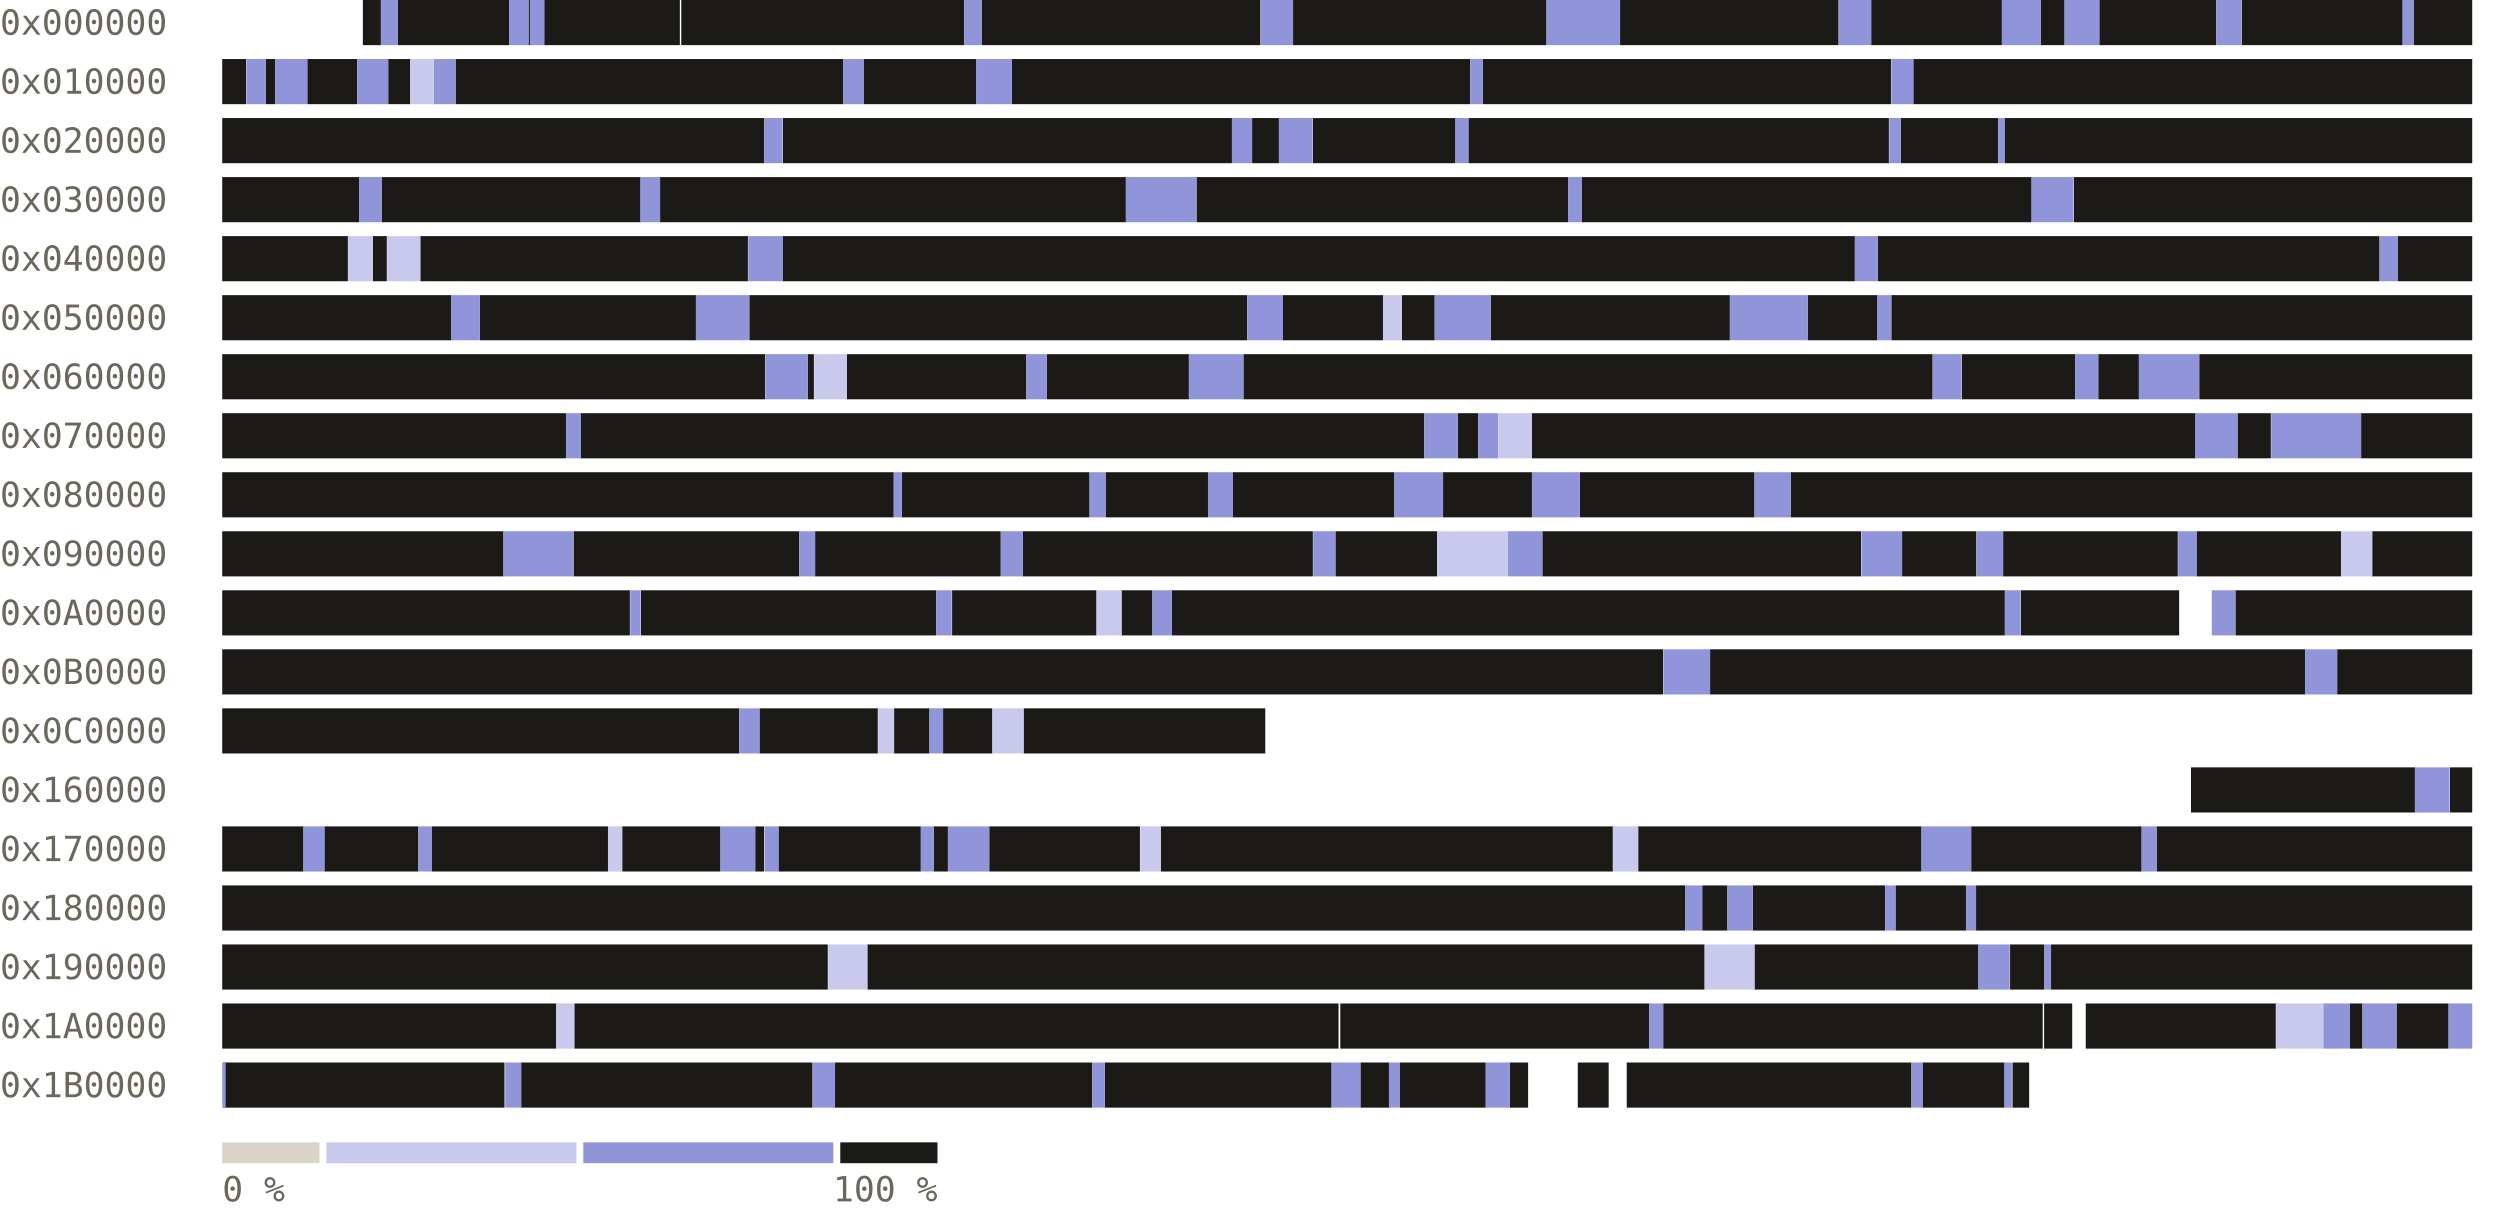
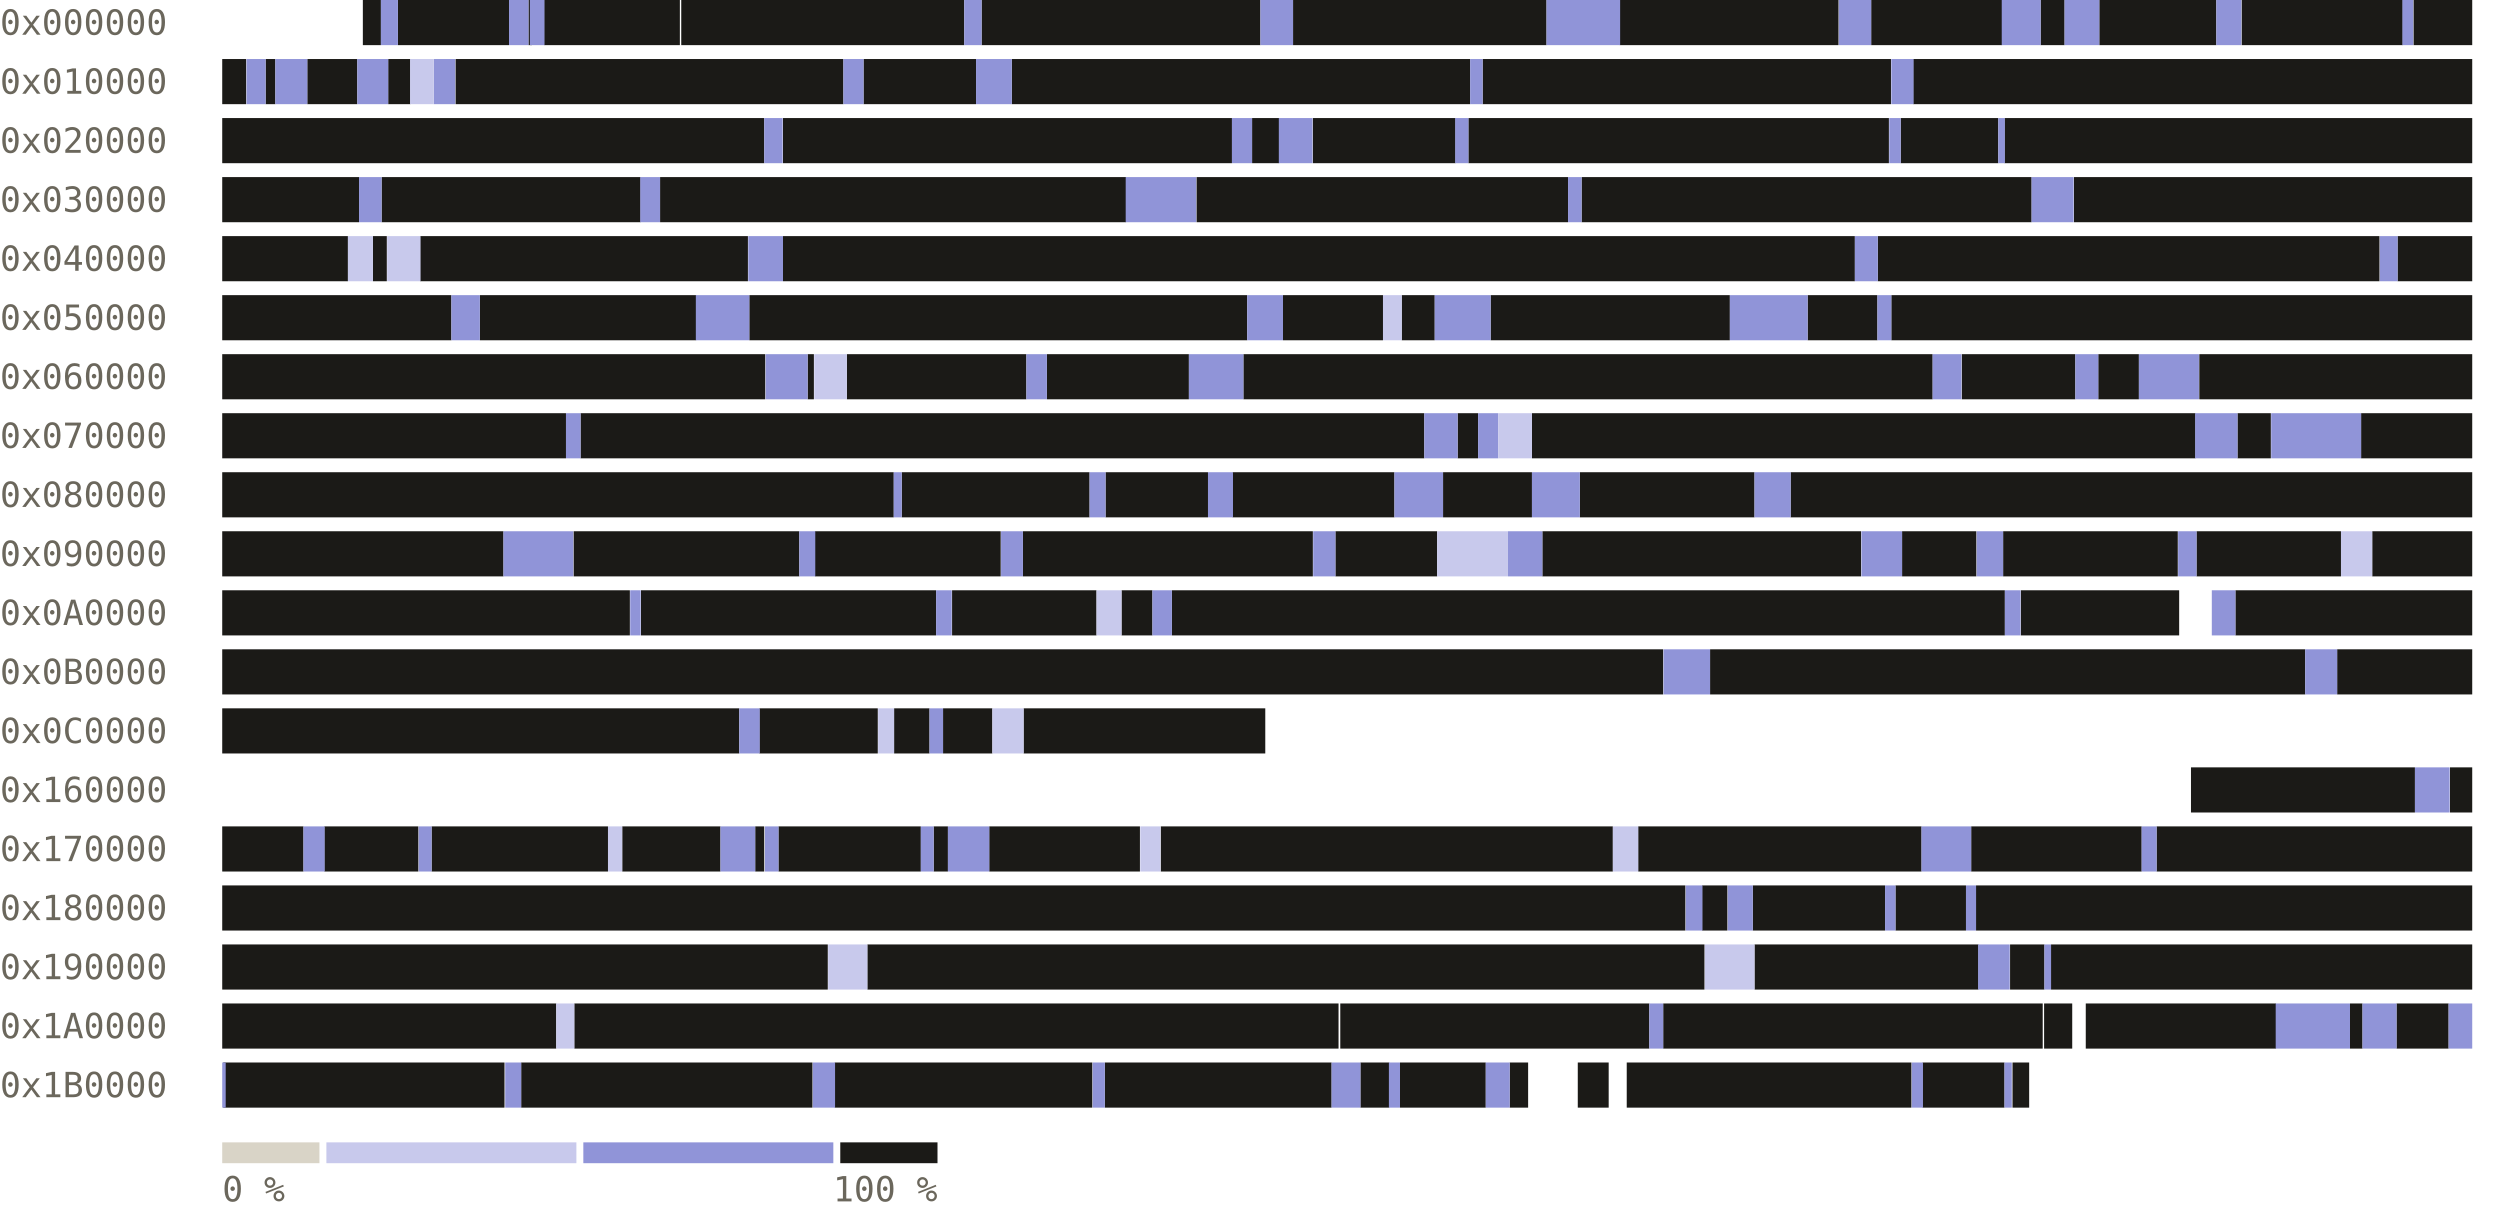
<svg xmlns="http://www.w3.org/2000/svg" viewBox="0 0 720 350" width="720" height="350">
  <style>text{font:10px monospace;fill:#6b675c}.q0{fill:#d9d4c7}.q1{fill:#e3e2f2}.q2{fill:#d6d6ef}.q3{fill:#c8c9ec}.q4{fill:#babce8}.q5{fill:#acafe4}.q6{fill:#9ea2df}.q7{fill:#9094d8}.q8{fill:#8186cf}.q9{fill:#7277c4}.q10{fill:#1b1a17}@media (prefers-color-scheme:dark){text{fill:#a8a293}.q0{fill:#4a463d}.q1{fill:#35375a}.q2{fill:#3c3f66}.q3{fill:#444772}.q4{fill:#4d517f}.q5{fill:#575b8c}.q6{fill:#62669a}.q7{fill:#6e72a8}.q8{fill:#7b7fb6}.q9{fill:#888cc4}.q10{fill:#d6d0bd}}</style>
  <text x="0" y="10">0x000000</text>
  <text x="0" y="27">0x010000</text>
  <text x="0" y="44">0x020000</text>
  <text x="0" y="61">0x030000</text>
  <text x="0" y="78">0x040000</text>
  <text x="0" y="95">0x050000</text>
  <text x="0" y="112">0x060000</text>
  <text x="0" y="129">0x070000</text>
  <text x="0" y="146">0x080000</text>
  <text x="0" y="163">0x090000</text>
  <text x="0" y="180">0x0A0000</text>
  <text x="0" y="197">0x0B0000</text>
  <text x="0" y="214">0x0C0000</text>
  <text x="0" y="231">0x160000</text>
  <text x="0" y="248">0x170000</text>
  <text x="0" y="265">0x180000</text>
  <text x="0" y="282">0x190000</text>
  <text x="0" y="299">0x1A0000</text>
  <text x="0" y="316">0x1B0000</text>
  <path class="q10" d="M104.5 0h5.2v13h-5.2zM114.6 0h32v13h-32zM152.2 0h1v13h-1zM156.7 0h39.1v13h-39.1zM196.2 0h81.5v13h-81.5zM282.7 0h80.3v13h-80.3zM372.4 0h73v13h-73zM466.5 0h63v13h-63zM538.9 0h37.7v13h-37.7zM587.7 0h6.9v13h-6.9zM604.6 0h33.7v13h-33.7zM645.6 0h46.4v13h-46.4zM695.1 0h16.9v13h-16.9zM64 17h6.9v13h-6.9zM76.5 17h2.8v13h-2.8zM88.5 17h14.4v13h-14.4zM111.8 17h6.4v13h-6.4zM131.2 17h111.7v13h-111.7zM248.7 17h32.4v13h-32.4zM291.4 17h132v13h-132zM427 17h117.6v13h-117.6zM551 17h161v13h-161zM64 34h156.1v13h-156.1zM225.5 34h129.3v13h-129.3zM360.6 34h7.8v13h-7.8zM378.1 34h41.1v13h-41.1zM422.9 34h121.1v13h-121.1zM547.4 34h28.1v13h-28.1zM577.3 34h134.7v13h-134.7zM64 51h39.4v13h-39.4zM109.9 51h74.6v13h-74.6zM190.1 51h134.2v13h-134.2zM344.6 51h107v13h-107zM455.5 51h129.6v13h-129.6zM597.3 51h114.7v13h-114.7zM64 68h36.2v13h-36.2zM107.4 68h4v13h-4zM121 68h94.4v13h-94.4zM225.5 68h308.7v13h-308.7zM540.8 68h144.5v13h-144.5zM690.5 68h21.5v13h-21.5zM64 85h66v13h-66zM138.2 85h62.3v13h-62.3zM215.8 85h143.4v13h-143.4zM369.5 85h28.8v13h-28.8zM403.7 85h9.5v13h-9.5zM429.3 85h68.9v13h-68.9zM520.6 85h20.1v13h-20.1zM544.7 85h167.3v13h-167.3zM64 102h156.4v13h-156.4zM232.6 102h1.8v13h-1.8zM243.9 102h51.7v13h-51.7zM301.5 102h40.9v13h-40.9zM358.1 102h198.5v13h-198.5zM565 102h32.7v13h-32.7zM604.3 102h11.7v13h-11.7zM633.4 102h78.6v13h-78.6zM64 119h99v13h-99zM167.2 119h243v13h-243zM419.8 119h5.9v13h-5.9zM441.2 119h191.1v13h-191.1zM644.4 119h9.6v13h-9.6zM680 119h32v13h-32zM64 136h193.4v13h-193.4zM259.7 136h54.1v13h-54.1zM318.4 136h29.5v13h-29.5zM355 136h46.6v13h-46.6zM415.6 136h25.6v13h-25.6zM455 136h50.3v13h-50.3zM515.7 136h196.3v13h-196.3zM64 153h81v13h-81zM165.2 153h65v13h-65zM234.7 153h53.5v13h-53.5zM294.6 153h83.5v13h-83.5zM384.6 153h29.3v13h-29.3zM444.2 153h91.8v13h-91.8zM547.8 153h21.4v13h-21.4zM576.9 153h50.3v13h-50.3zM632.6 153h41.6v13h-41.6zM683.2 153h28.8v13h-28.8zM64 170h117.4v13h-117.4zM184.6 170h85v13h-85zM274.2 170h41.6v13h-41.6zM323 170h8.9v13h-8.9zM337.5 170h239.9v13h-239.9zM582 170h45.6v13h-45.6zM643.8 170h68.2v13h-68.2zM64 187h415v13h-415zM492.5 187h171.4v13h-171.4zM673.1 187h38.9v13h-38.9zM64 204h148.9v13h-148.9zM218.7 204h34.1v13h-34.1zM257.5 204h10.2v13h-10.2zM271.6 204h14.2v13h-14.2zM294.8 204h69.6v13h-69.6zM631 221h64.5v13h-64.5zM705.6 221h6.4v13h-6.4zM64 238h23.4v13h-23.4zM93.4 238h27.1v13h-27.1zM124.3 238h50.8v13h-50.8zM179.2 238h28.3v13h-28.3zM217.5 238h2.6v13h-2.6zM224.2 238h41v13h-41zM268.9 238h4.1v13h-4.1zM284.9 238h43.4v13h-43.4zM334.3 238h130.2v13h-130.2zM471.8 238h81.6v13h-81.6zM567.7 238h49.1v13h-49.1zM621.1 238h90.9v13h-90.9zM64 255h421.4v13h-421.4zM490.2 255h7.3v13h-7.3zM504.8 255h38.1v13h-38.1zM545.9 255h20.3v13h-20.3zM569.1 255h142.9v13h-142.9zM64 272h174.4v13h-174.4zM249.8 272h241.1v13h-241.1zM505.3 272h64.5v13h-64.5zM578.9 272h9.9v13h-9.9zM590.7 272h121.3v13h-121.3zM64 289h96.2v13h-96.2zM165.4 289h220.1v13h-220.1zM386 289h89v13h-89zM479 289h109.3v13h-109.3zM588.7 289h8.1v13h-8.1zM600.7 289h54.8v13h-54.8zM676.8 289h3.6v13h-3.6zM690.2 289h15v13h-15zM64.3 306h81v13h-81zM150.1 306h83.9v13h-83.9zM240.4 306h74.2v13h-74.2zM318.2 306h65.3v13h-65.3zM391.8 306h8.3v13h-8.3zM403.2 306h24.7v13h-24.7zM434.8 306h5.3v13h-5.3zM454.4 306h8.9v13h-8.9zM468.5 306h82v13h-82zM553.7 306h23.6v13h-23.6zM579.6 306h4.8v13h-4.8z" />
-   <path class="q7" d="M109.7 0h4.9v13h-4.9zM146.6 0h5.6v13h-5.6zM152.6 0h4.2v13h-4.2zM277.7 0h5v13h-5zM363 0h9.4v13h-9.4zM445.4 0h21.2v13h-21.2zM529.6 0h9.3v13h-9.3zM576.5 0h11.2v13h-11.2zM594.6 0h10v13h-10zM638.3 0h7.2v13h-7.2zM691.9 0h3.1v13h-3.1zM71 17h5.5v13h-5.5zM79.3 17h9.2v13h-9.2zM102.9 17h8.9v13h-8.9zM124.9 17h6.2v13h-6.2zM242.9 17h5.8v13h-5.8zM281.1 17h10.3v13h-10.3zM423.4 17h3.6v13h-3.6zM544.7 17h6.4v13h-6.4zM220.1 34h5.3v13h-5.3zM354.8 34h5.8v13h-5.8zM368.3 34h9.7v13h-9.7zM419.1 34h3.8v13h-3.8zM544.1 34h3.3v13h-3.3zM575.5 34h1.9v13h-1.9zM103.4 51h6.5v13h-6.5zM184.4 51h5.7v13h-5.7zM324.2 51h20.3v13h-20.3zM451.6 51h3.9v13h-3.9zM585.1 51h12.1v13h-12.1zM215.5 68h10v13h-10zM534.2 68h6.6v13h-6.6zM685.4 68h5.1v13h-5.1zM130 85h8.2v13h-8.2zM200.4 85h15.4v13h-15.4zM359.2 85h10.3v13h-10.3zM413.2 85h16.1v13h-16.1zM498.2 85h22.4v13h-22.4zM540.7 85h4v13h-4zM220.5 102h12.1v13h-12.1zM295.6 102h5.9v13h-5.9zM342.4 102h15.7v13h-15.7zM556.6 102h8.3v13h-8.3zM597.7 102h6.6v13h-6.6zM616 102h17.3v13h-17.3zM163 119h4.2v13h-4.2zM410.2 119h9.6v13h-9.6zM425.7 119h5.8v13h-5.8zM632.2 119h12.2v13h-12.2zM654.1 119h25.9v13h-25.9zM257.4 136h2.3v13h-2.3zM313.8 136h4.6v13h-4.6zM347.9 136h7.2v13h-7.2zM401.6 136h14v13h-14zM441.2 136h13.8v13h-13.8zM505.3 136h10.4v13h-10.4zM145 153h20.1v13h-20.1zM230.2 153h4.6v13h-4.6zM288.3 153h6.3v13h-6.3zM378.2 153h6.4v13h-6.4zM434.3 153h9.9v13h-9.9zM536.1 153h11.7v13h-11.7zM569.3 153h7.6v13h-7.6zM627.3 153h5.3v13h-5.3zM181.5 170h3v13h-3zM269.6 170h4.5v13h-4.5zM331.9 170h5.6v13h-5.6zM577.4 170h4.5v13h-4.5zM637 170h6.8v13h-6.8zM479.1 187h13.4v13h-13.4zM663.9 187h9.2v13h-9.2zM212.9 204h5.9v13h-5.9zM267.7 204h3.9v13h-3.9zM695.5 221h10v13h-10zM87.4 238h6.1v13h-6.1zM120.6 238h3.7v13h-3.7zM207.5 238h10v13h-10zM220.3 238h3.9v13h-3.9zM265.2 238h3.7v13h-3.7zM273 238h11.9v13h-11.9zM553.4 238h14.3v13h-14.3zM616.8 238h4.3v13h-4.3zM485.5 255h4.8v13h-4.8zM497.6 255h7.2v13h-7.2zM542.9 255h3v13h-3zM566.2 255h2.9v13h-2.9zM569.7 272h9.1v13h-9.1zM588.8 272h1.9v13h-1.9zM475 289h4v13h-4zM669.1 289h7.7v13h-7.7zM680.4 289h9.8v13h-9.8zM705.2 289h6.8v13h-6.8zM64 306h1v13h-1zM145.5 306h4.6v13h-4.6zM234.1 306h6.4v13h-6.4zM314.7 306h3.5v13h-3.5zM383.5 306h8.3v13h-8.3zM400 306h3.2v13h-3.2zM427.9 306h6.9v13h-6.9zM550.6 306h3.2v13h-3.2zM577.3 306h2.1v13h-2.1z" />
-   <path class="q3" d="M118.1 17h6.8v13h-6.8zM100.2 68h7.2v13h-7.2zM111.5 68h9.6v13h-9.6zM398.3 85h5.4v13h-5.4zM234.5 102h9.4v13h-9.4zM431.5 119h9.7v13h-9.7zM413.9 153h20.4v13h-20.4zM674.2 153h9v13h-9zM315.8 170h7.2v13h-7.2zM252.9 204h4.6v13h-4.6zM285.8 204h9v13h-9zM175.1 238h4.1v13h-4.1zM328.4 238h5.8v13h-5.8zM464.5 238h7.3v13h-7.3zM238.5 272h11.3v13h-11.3zM491 272h14.3v13h-14.3zM160.2 289h5.2v13h-5.2zM655.4 289h13.7v13h-13.7z" />
+   <path class="q7" d="M109.7 0h4.9v13h-4.9zM146.6 0h5.6v13h-5.6zM152.6 0h4.2v13h-4.2zM277.7 0h5v13h-5zM363 0h9.4v13h-9.4zM445.4 0h21.2v13h-21.2zM529.6 0h9.3v13h-9.3zM576.5 0h11.2v13h-11.2zM594.6 0h10v13h-10zM638.3 0h7.2v13h-7.2zM691.9 0h3.1v13h-3.1zM71 17h5.5v13h-5.5zM79.3 17h9.2v13h-9.2zM102.9 17h8.9v13h-8.9zM124.9 17h6.2v13h-6.2zM242.9 17h5.8v13h-5.8zM281.1 17h10.3v13h-10.3zM423.4 17h3.6v13h-3.6zM544.7 17h6.4v13h-6.4zM220.1 34h5.3v13h-5.3zM354.8 34h5.8v13h-5.8zM368.3 34h9.7v13h-9.7zM419.1 34h3.8v13h-3.8zM544.1 34h3.3v13h-3.3zM575.5 34h1.9v13h-1.9zM103.4 51h6.5v13h-6.5zM184.4 51h5.7v13h-5.7zM324.2 51h20.3v13h-20.3zM451.6 51h3.9v13h-3.9zM585.1 51h12.1v13h-12.1zM215.5 68h10v13h-10zM534.2 68h6.6v13h-6.6zM685.4 68h5.1v13h-5.1zM130 85h8.2v13h-8.2zM200.4 85h15.4v13h-15.4zM359.2 85h10.3v13h-10.3zM413.2 85h16.1v13h-16.1zM498.2 85h22.4v13h-22.4zM540.7 85h4v13h-4zM220.5 102h12.1v13h-12.1zM295.6 102h5.9v13h-5.9zM342.4 102h15.7v13h-15.7zM556.6 102h8.3v13h-8.3zM597.7 102h6.6v13h-6.6zM616 102h17.3v13h-17.3zM163 119h4.2v13h-4.2zM410.2 119h9.6v13h-9.6zM425.7 119h5.8v13h-5.8zM632.2 119h12.2v13h-12.2zM654.1 119h25.9v13h-25.9zM257.4 136h2.3v13h-2.3zM313.8 136h4.6v13h-4.6zM347.9 136h7.2v13h-7.2zM401.6 136h14v13h-14zM441.2 136h13.8v13h-13.8zM505.3 136h10.4v13h-10.4zM145 153h20.1v13h-20.1zM230.2 153h4.6v13h-4.6zM288.3 153h6.3v13h-6.3zM378.2 153h6.4v13h-6.4zM434.3 153h9.9v13h-9.9zM536.1 153h11.7v13h-11.7zM569.3 153h7.6v13h-7.6zM627.3 153h5.3v13h-5.3zM181.5 170h3v13h-3zM269.6 170h4.5v13h-4.5zM331.9 170h5.6v13h-5.6zM577.4 170h4.5v13h-4.5zM637 170h6.8v13h-6.8zM479.1 187h13.4v13h-13.4zM663.9 187h9.2v13h-9.2zM212.9 204h5.9v13h-5.9zM267.7 204h3.9v13h-3.9zM695.5 221h10v13h-10zM87.4 238h6.1v13h-6.1zM120.6 238h3.7v13h-3.7zM207.5 238h10v13h-10zM220.3 238h3.9v13h-3.9zM265.2 238h3.7v13h-3.7zM273 238h11.9v13h-11.9zM553.4 238h14.3v13h-14.3zM616.8 238h4.3v13h-4.3zM485.5 255h4.8v13h-4.8zM497.6 255h7.2v13h-7.2zM542.9 255h3v13h-3zM566.2 255h2.9v13h-2.9zM569.7 272h9.1v13h-9.1zM588.8 272h1.9v13h-1.9zM475 289h4v13h-4zM655.4 289h21.4v13h-21.4zM680.4 289h9.8v13h-9.8zM705.2 289h6.8v13h-6.8zM64 306h1v13h-1zM145.5 306h4.6v13h-4.6zM234.1 306h6.4v13h-6.4zM314.7 306h3.5v13h-3.5zM383.5 306h8.3v13h-8.3zM400 306h3.2v13h-3.2zM427.9 306h6.9v13h-6.9zM550.6 306h3.2v13h-3.2zM577.3 306h2.1v13h-2.1z" />
+   <path class="q3" d="M118.1 17h6.8v13h-6.8zM100.2 68h7.2v13h-7.2zM111.5 68h9.6v13h-9.6zM398.3 85h5.4v13h-5.4zM234.5 102h9.4v13h-9.4zM431.5 119h9.7v13h-9.7zM413.9 153h20.4v13h-20.4zM674.2 153h9v13h-9zM315.8 170h7.2v13h-7.2zM252.9 204h4.6v13h-4.6zM285.8 204h9v13h-9zM175.1 238h4.1v13h-4.1zM328.4 238h5.8v13h-5.8zM464.5 238h7.3v13h-7.3zM238.5 272h11.3v13h-11.3zM491 272h14.3v13h-14.3zM160.2 289h5.2v13h-5.2z" />
  <rect class="q0" x="64" y="329" width="28" height="6" />
  <rect class="q3" x="94" y="329" width="72" height="6" />
  <rect class="q7" x="168" y="329" width="72" height="6" />
  <rect class="q10" x="242" y="329" width="28" height="6" />
  <text x="64" y="346">0 %</text>
  <text x="270" y="346" text-anchor="end">100 %</text>
</svg>
